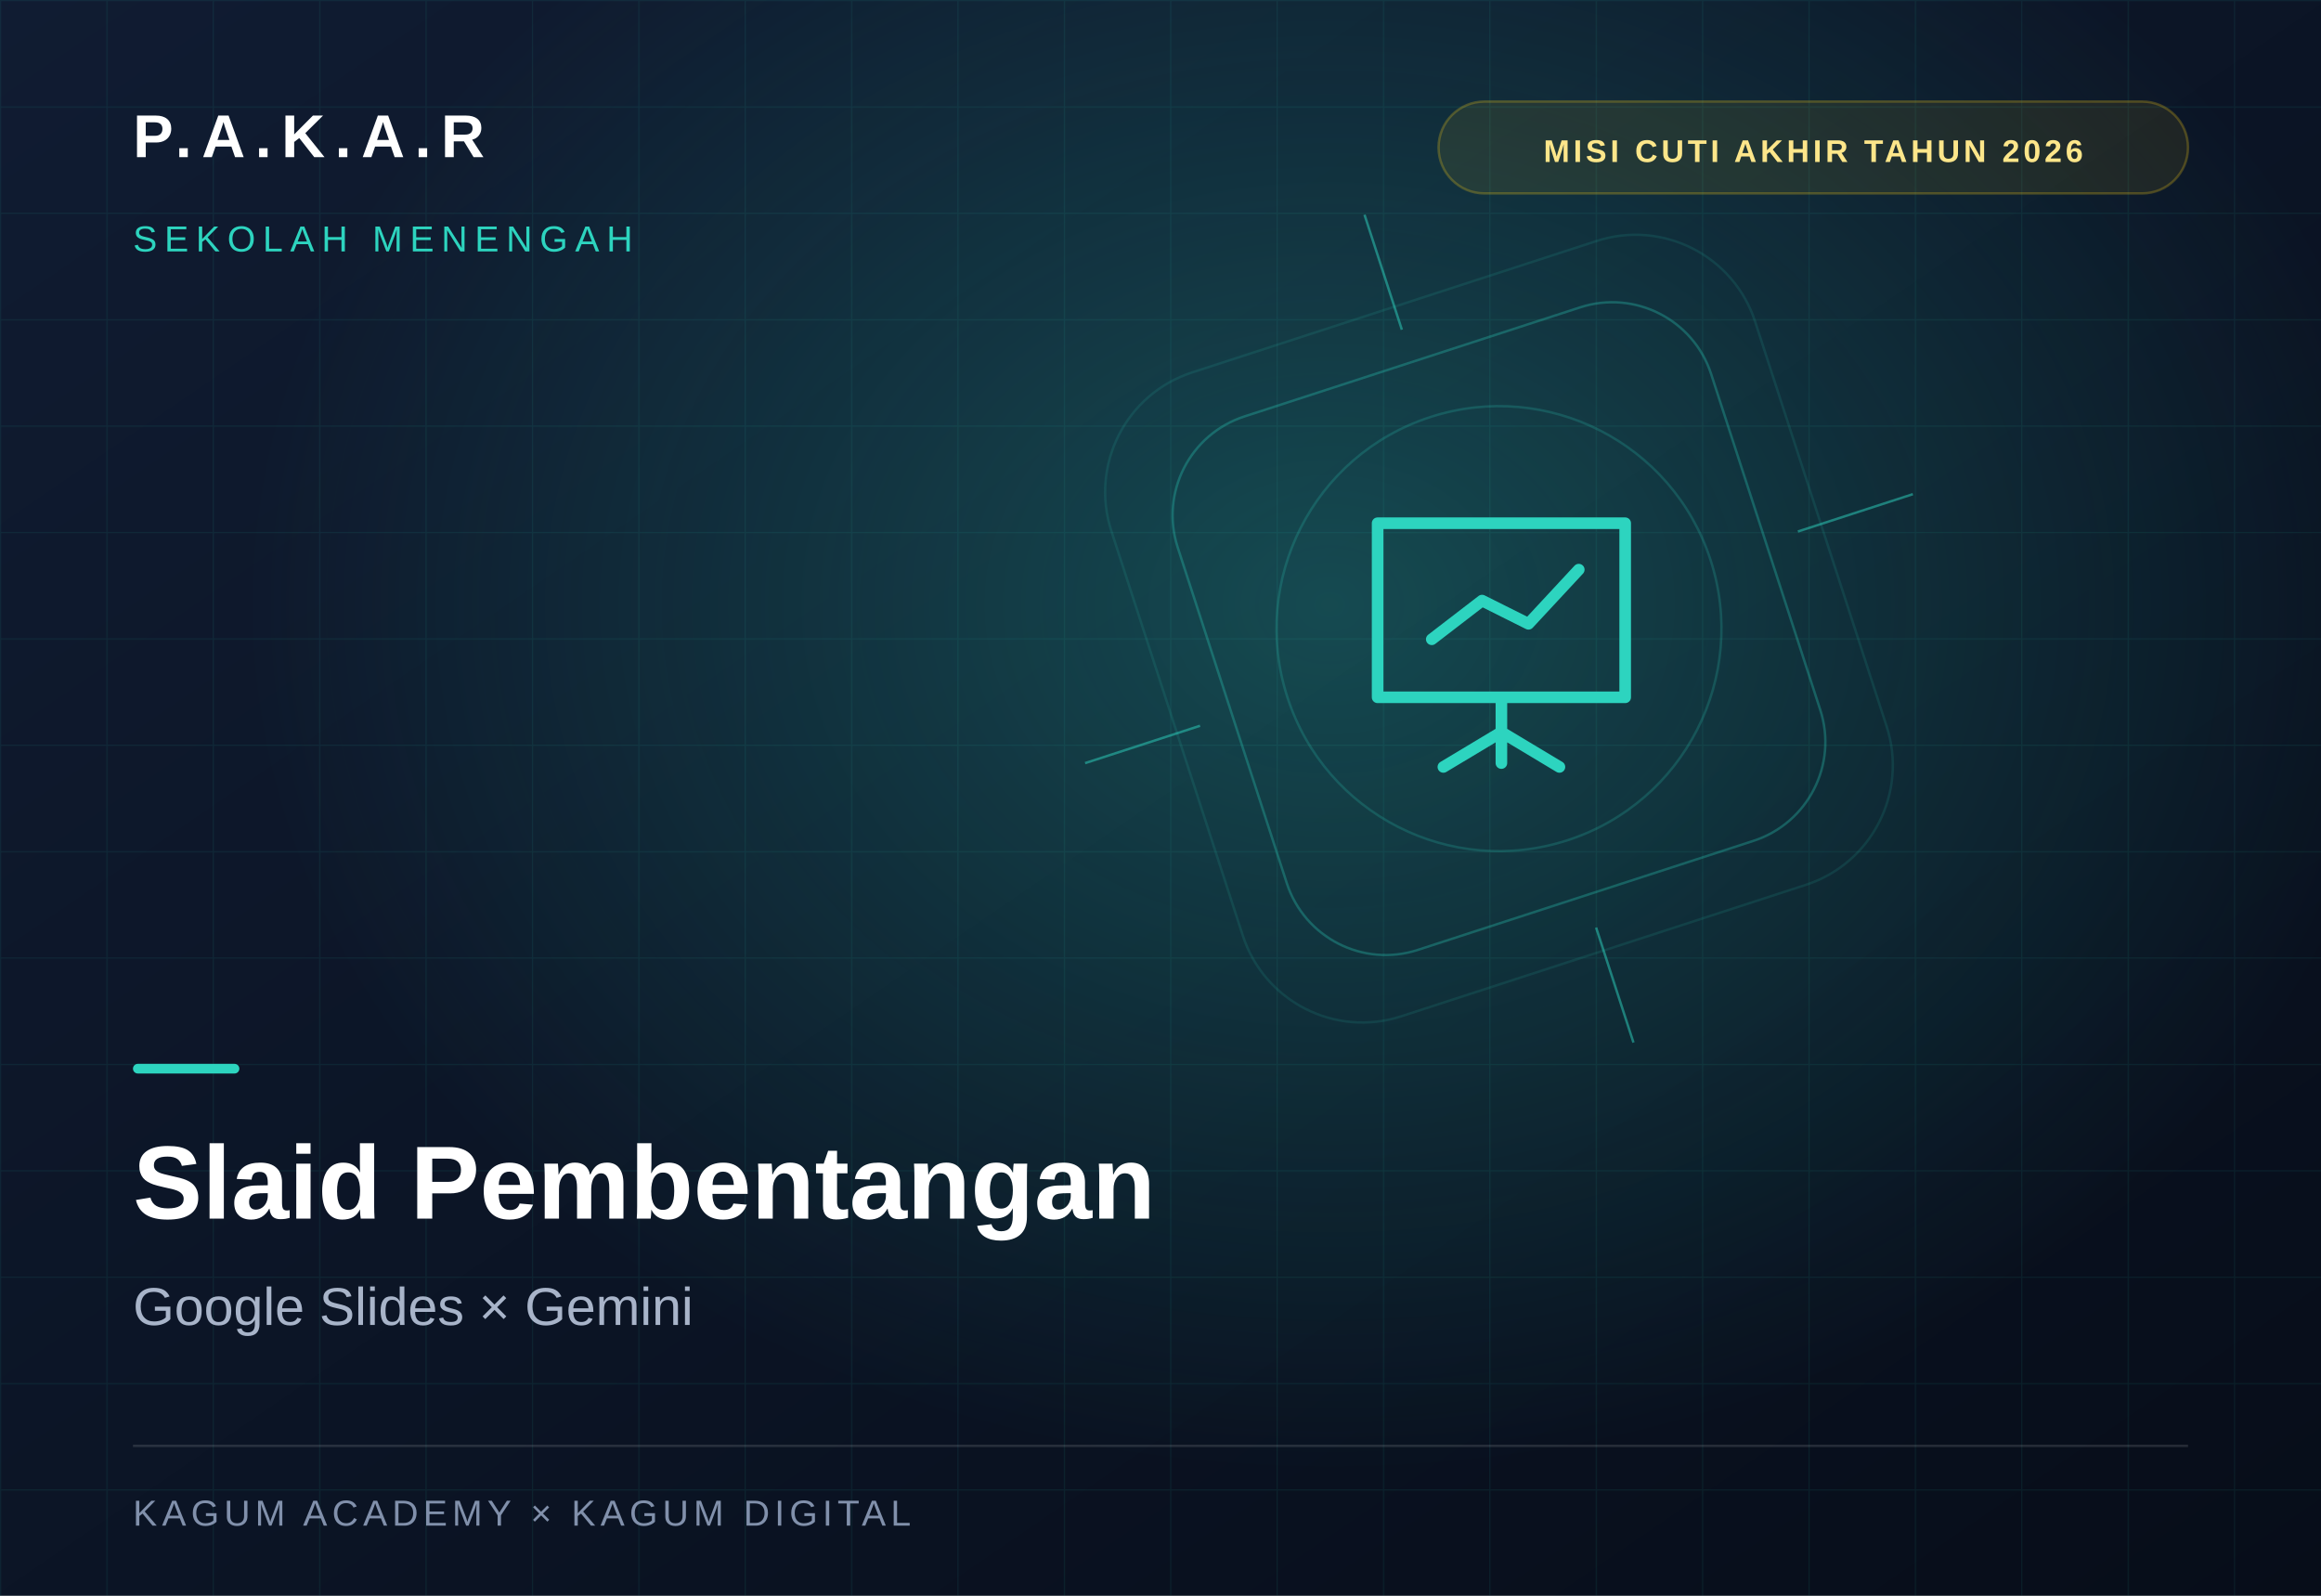
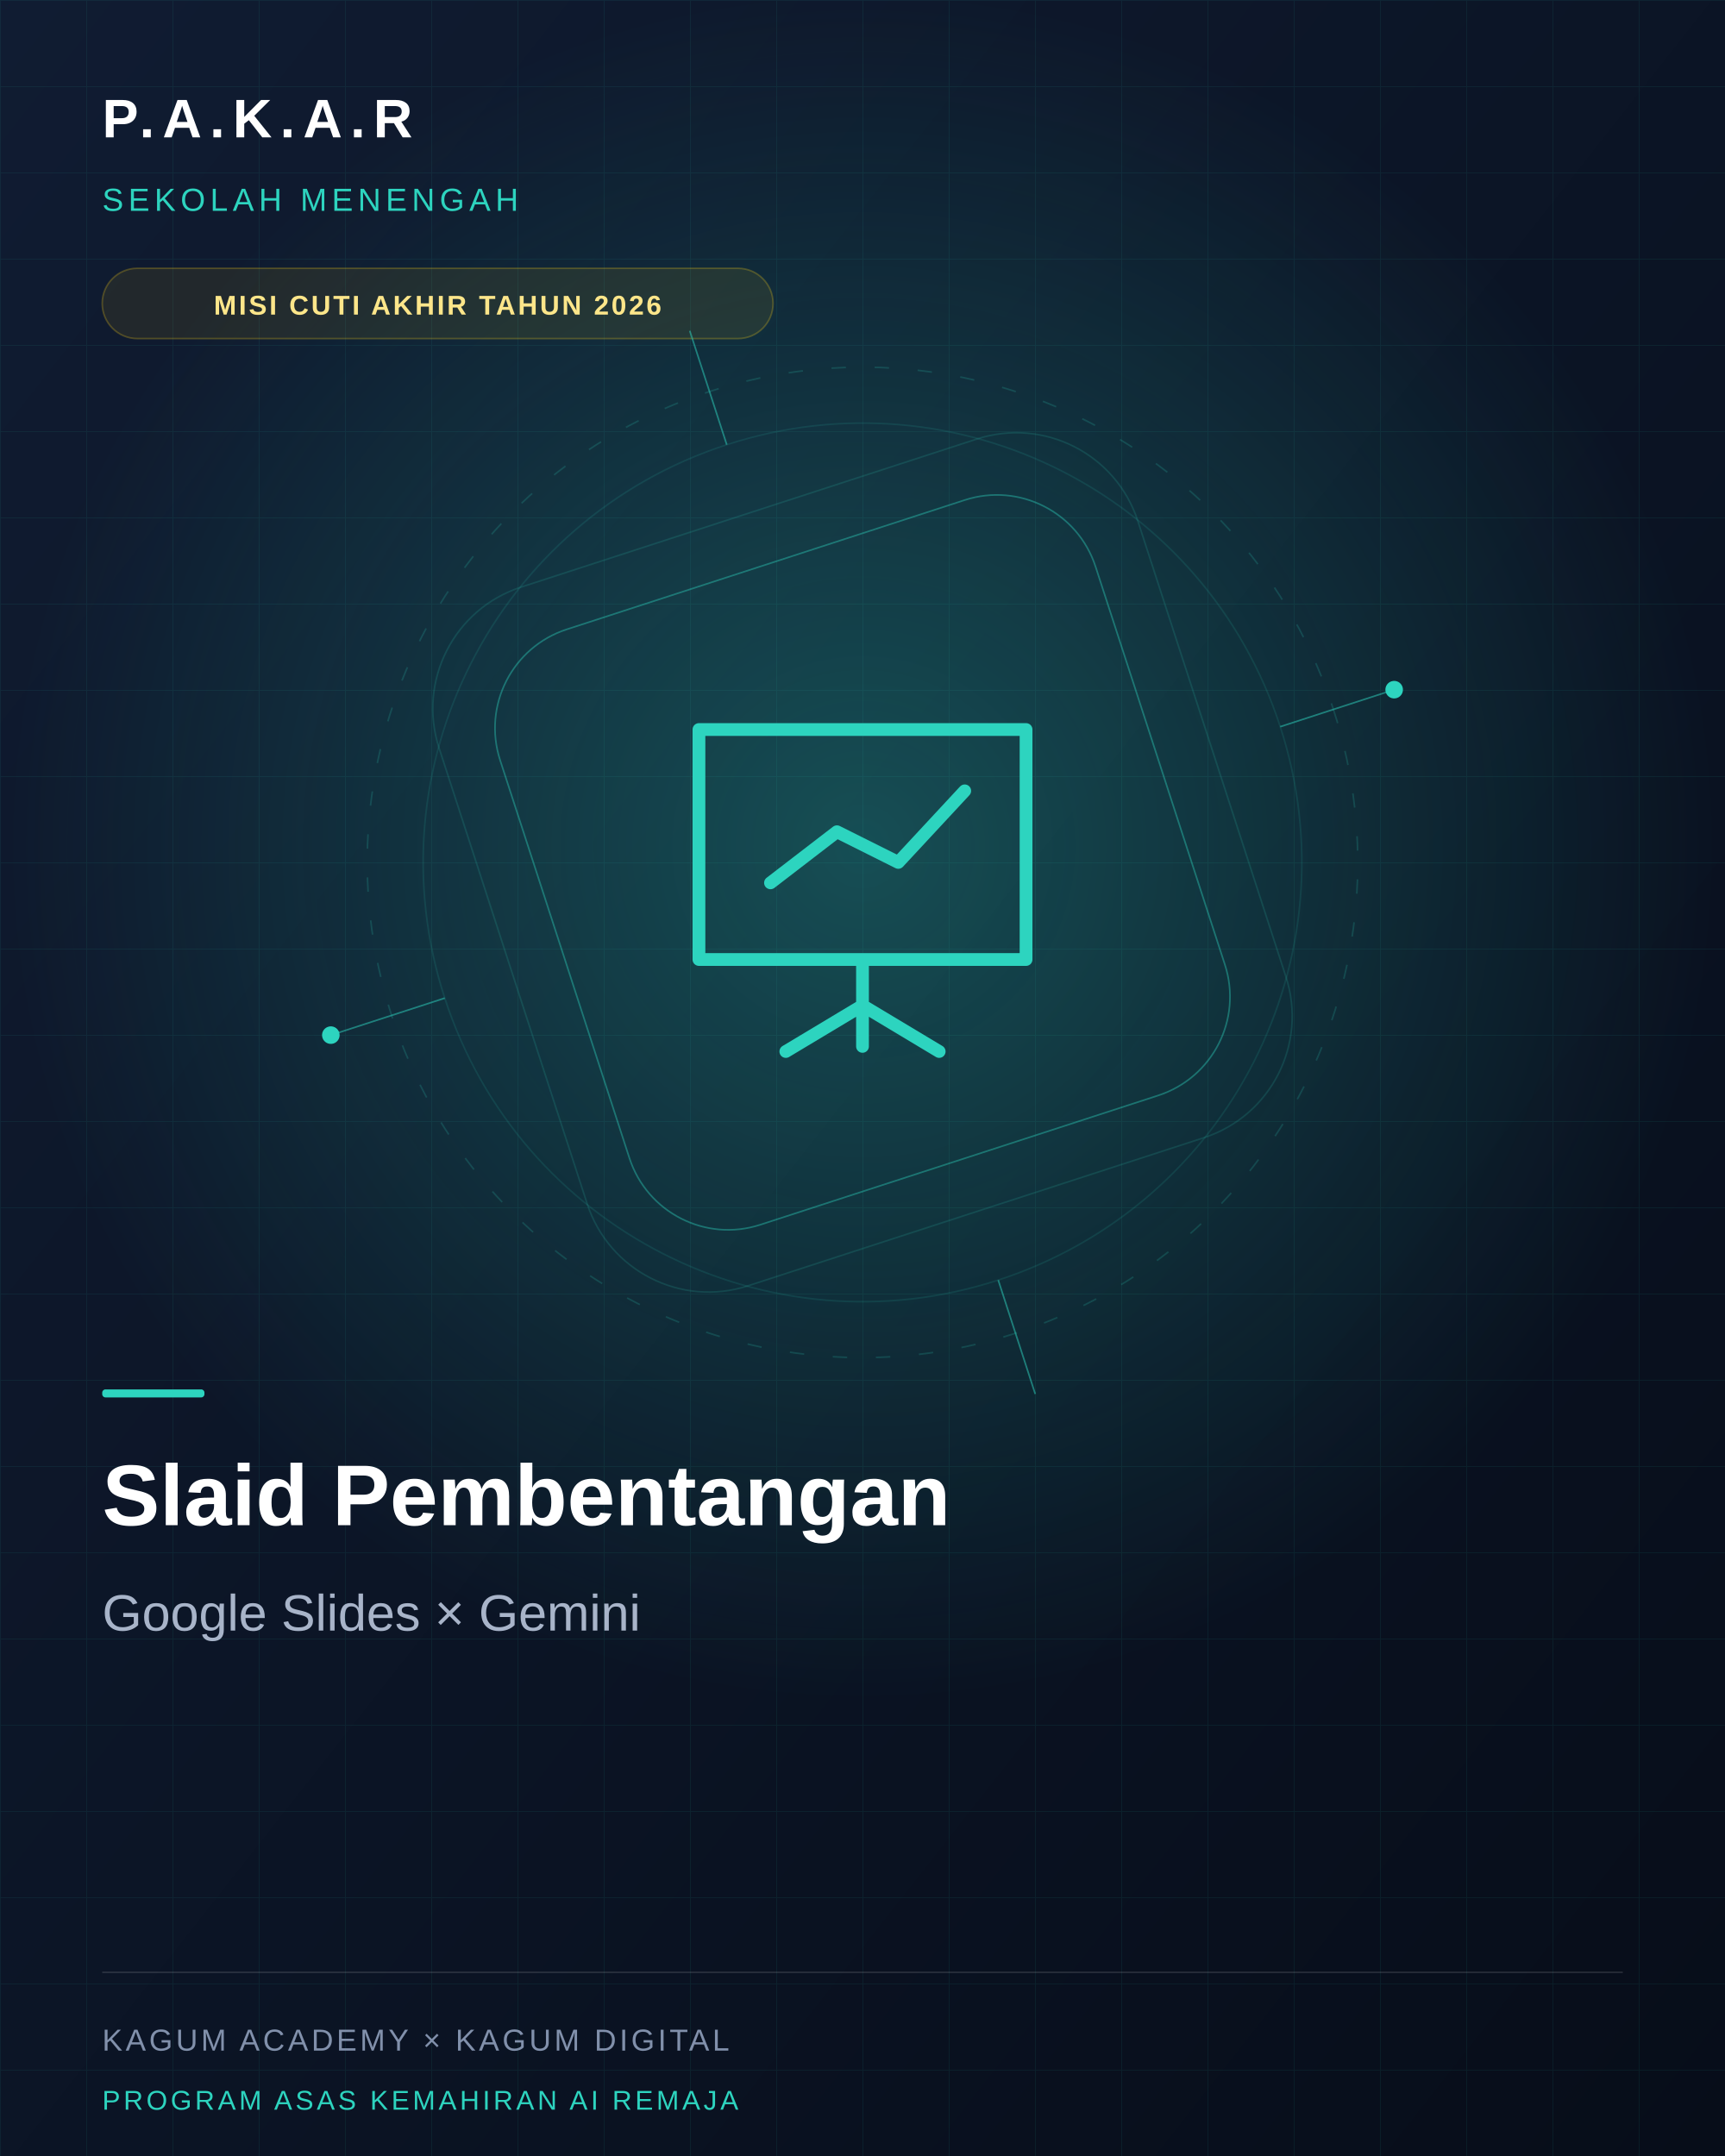
- <svg xmlns="http://www.w3.org/2000/svg" width="960" height="660" viewBox="0 0 960 660">
+ <svg xmlns="http://www.w3.org/2000/svg" width="1080" height="1350" viewBox="0 0 1080 1350">
  <defs>
    <radialGradient id="glow">
-       <stop stop-color="#2dd4bf" stop-opacity=".28" />
+       <stop stop-color="#2dd4bf" stop-opacity=".3" />
      <stop offset="1" stop-color="#2dd4bf" stop-opacity="0" />
    </radialGradient>
-     <pattern id="grid" width="44" height="44" patternUnits="userSpaceOnUse">
-       <path d="M44 0H0v44" fill="none" stroke="#2dd4bf" stroke-opacity=".08" />
+     <pattern id="grid" width="54" height="54" patternUnits="userSpaceOnUse">
+       <path d="M54 0H0v54" fill="none" stroke="#2dd4bf" stroke-opacity=".08" />
    </pattern>
    <linearGradient id="bg" x2="1" y2="1">
      <stop stop-color="#101c32" />
      <stop offset="1" stop-color="#070d19" />
    </linearGradient>
  </defs>
-   <rect width="960" height="660" fill="url(#bg)" />
-   <rect width="960" height="660" fill="url(#grid)" />
-   <ellipse cx="550" cy="250" rx="450" ry="360" fill="url(#glow)" />
-   <g transform="translate(620 260) rotate(-18)" fill="none" stroke="#2dd4bf">
-     <rect x="-140" y="-140" width="280" height="280" rx="52" opacity=".12" />
-     <rect x="-116" y="-116" width="232" height="232" rx="43" opacity=".3" />
-     <circle r="92" opacity=".2" />
-     <path d="M-180 0h50m260 0h50M0-180v50m0 260v50" opacity=".5" />
+   <rect width="1080" height="1350" fill="url(#bg)" />
+   <rect width="1080" height="1350" fill="url(#grid)" />
+   <ellipse cx="540" cy="530" rx="540" ry="540" fill="url(#glow)" />
+   <text x="64" y="86" fill="#fff" font-family="Arial,sans-serif" font-size="34" font-weight="700" letter-spacing="5">P.A.K.A.R</text>
+   <text x="64" y="132" fill="#2dd4bf" font-family="Arial,sans-serif" font-size="20" letter-spacing="3">SEKOLAH MENENGAH</text>
+   <rect x="64" y="168" width="420" height="44" rx="22" fill="#facc1515" stroke="#facc1540" />
+   <text x="274" y="197" fill="#fde68a" text-anchor="middle" font-family="Arial,sans-serif" font-size="17" font-weight="700" letter-spacing="1.5">MISI CUTI AKHIR TAHUN 2026</text>
+   <g transform="translate(540 540) rotate(-18)" fill="none" stroke="#2dd4bf">
+     <rect x="-230" y="-230" width="460" height="460" rx="80" opacity=".15" />
+     <rect x="-196" y="-196" width="392" height="392" rx="65" opacity=".4" />
+     <circle r="275" opacity=".12" />
+     <circle r="310" stroke-dasharray="9 18" opacity=".18" />
+     <path d="M-350 0h75m550 0h75M0-350v75m0 550v75" opacity=".5" />
+     <circle cx="-350" r="5" fill="#2dd4bf" />
+     <circle cx="350" r="5" fill="#2dd4bf" />
  </g>
-   <g transform="translate(557 194) scale(1.6)" fill="none" stroke="#2dd4bf" stroke-width="3" stroke-linecap="round" stroke-linejoin="round">
+   <g transform="translate(412 412) scale(3.2)" fill="none" stroke="#2dd4bf" stroke-width="2.5" stroke-linecap="round" stroke-linejoin="round">
    <path d="M8 14h64v45H8z M40 59v17M25 77l15-9 15 9 M22 44l13-10 12 6 13-14" />
  </g>
-   <text x="55" y="65" fill="#fff" font-family="Arial,sans-serif" font-size="25" font-weight="700" letter-spacing="4">P.A.K.A.R</text>
-   <text x="55" y="104" fill="#2dd4bf" font-family="Arial,sans-serif" font-size="15" letter-spacing="3">SEKOLAH MENENGAH</text>
-   <rect x="595" y="42" width="310" height="38" rx="19" fill="#facc1515" stroke="#facc1540" />
-   <text x="750" y="67" fill="#fde68a" text-anchor="middle" font-family="Arial,sans-serif" font-size="13" font-weight="700" letter-spacing="1.5">MISI CUTI AKHIR TAHUN 2026</text>
-   <rect x="55" y="440" width="44" height="4" rx="2" fill="#2dd4bf" />
-   <text x="55" y="504" fill="#fff" font-family="Arial,sans-serif" font-size="43" font-weight="700">Slaid Pembentangan</text>
-   <text x="55" y="548" fill="#a8b4c9" font-family="Arial,sans-serif" font-size="22">Google Slides × Gemini</text>
-   <path d="M55 598h850" stroke="#fff" stroke-opacity=".12" />
-   <text x="55" y="631" fill="#8190ab" font-family="Arial,sans-serif" font-size="15" letter-spacing="2">KAGUM ACADEMY × KAGUM DIGITAL</text>
+   <rect x="64" y="870" width="64" height="5" rx="2" fill="#2dd4bf" />
+   <text x="64" y="955" fill="#fff" font-family="Arial,sans-serif" font-size="54" font-weight="700">
+     <tspan x="64" dy="0">Slaid Pembentangan</tspan>
+   </text>
+   <text x="64" y="1021" fill="#a8b4c9" font-family="Arial,sans-serif" font-size="32">
+     <tspan x="64" dy="0">Google Slides × Gemini</tspan>
+   </text>
+   <path d="M64 1235h952" stroke="#fff" stroke-opacity=".12" />
+   <text x="64" y="1284" fill="#8190ab" font-family="Arial,sans-serif" font-size="19" letter-spacing="2">KAGUM ACADEMY × KAGUM DIGITAL</text>
+   <text x="64" y="1321" fill="#2dd4bf" font-family="Arial,sans-serif" font-size="17" letter-spacing="2">PROGRAM ASAS KEMAHIRAN AI REMAJA</text>
</svg>
